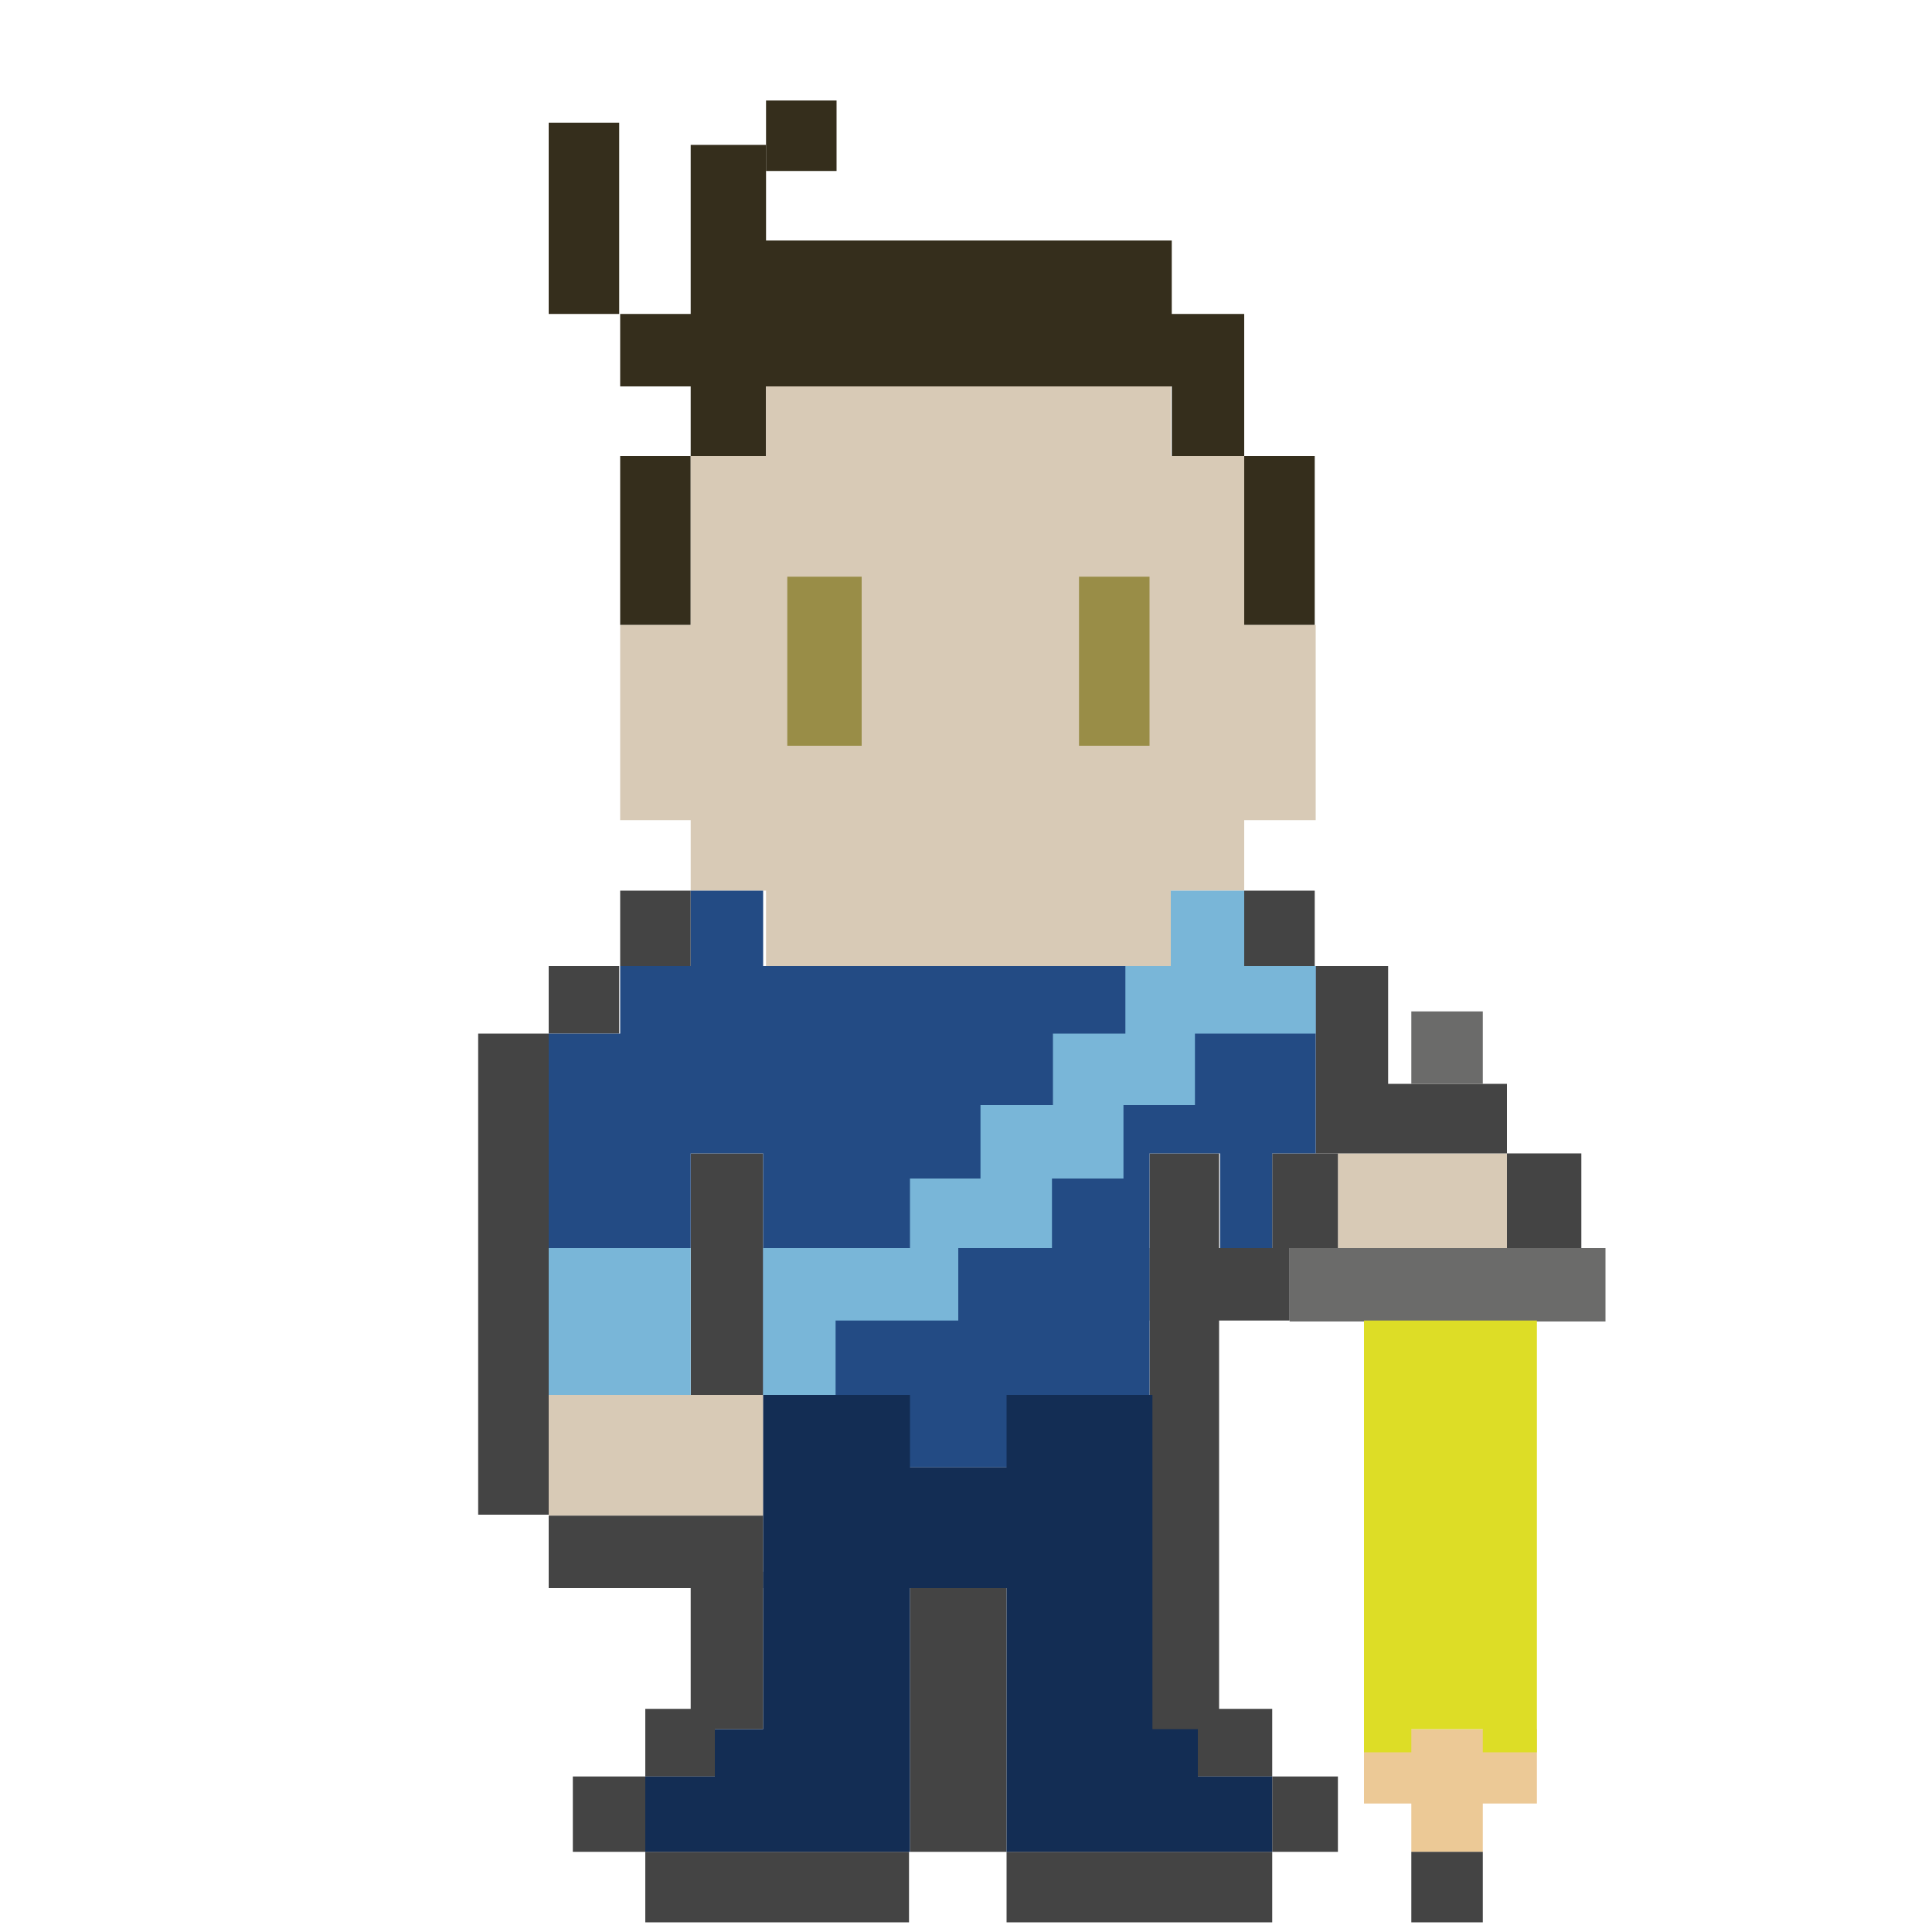
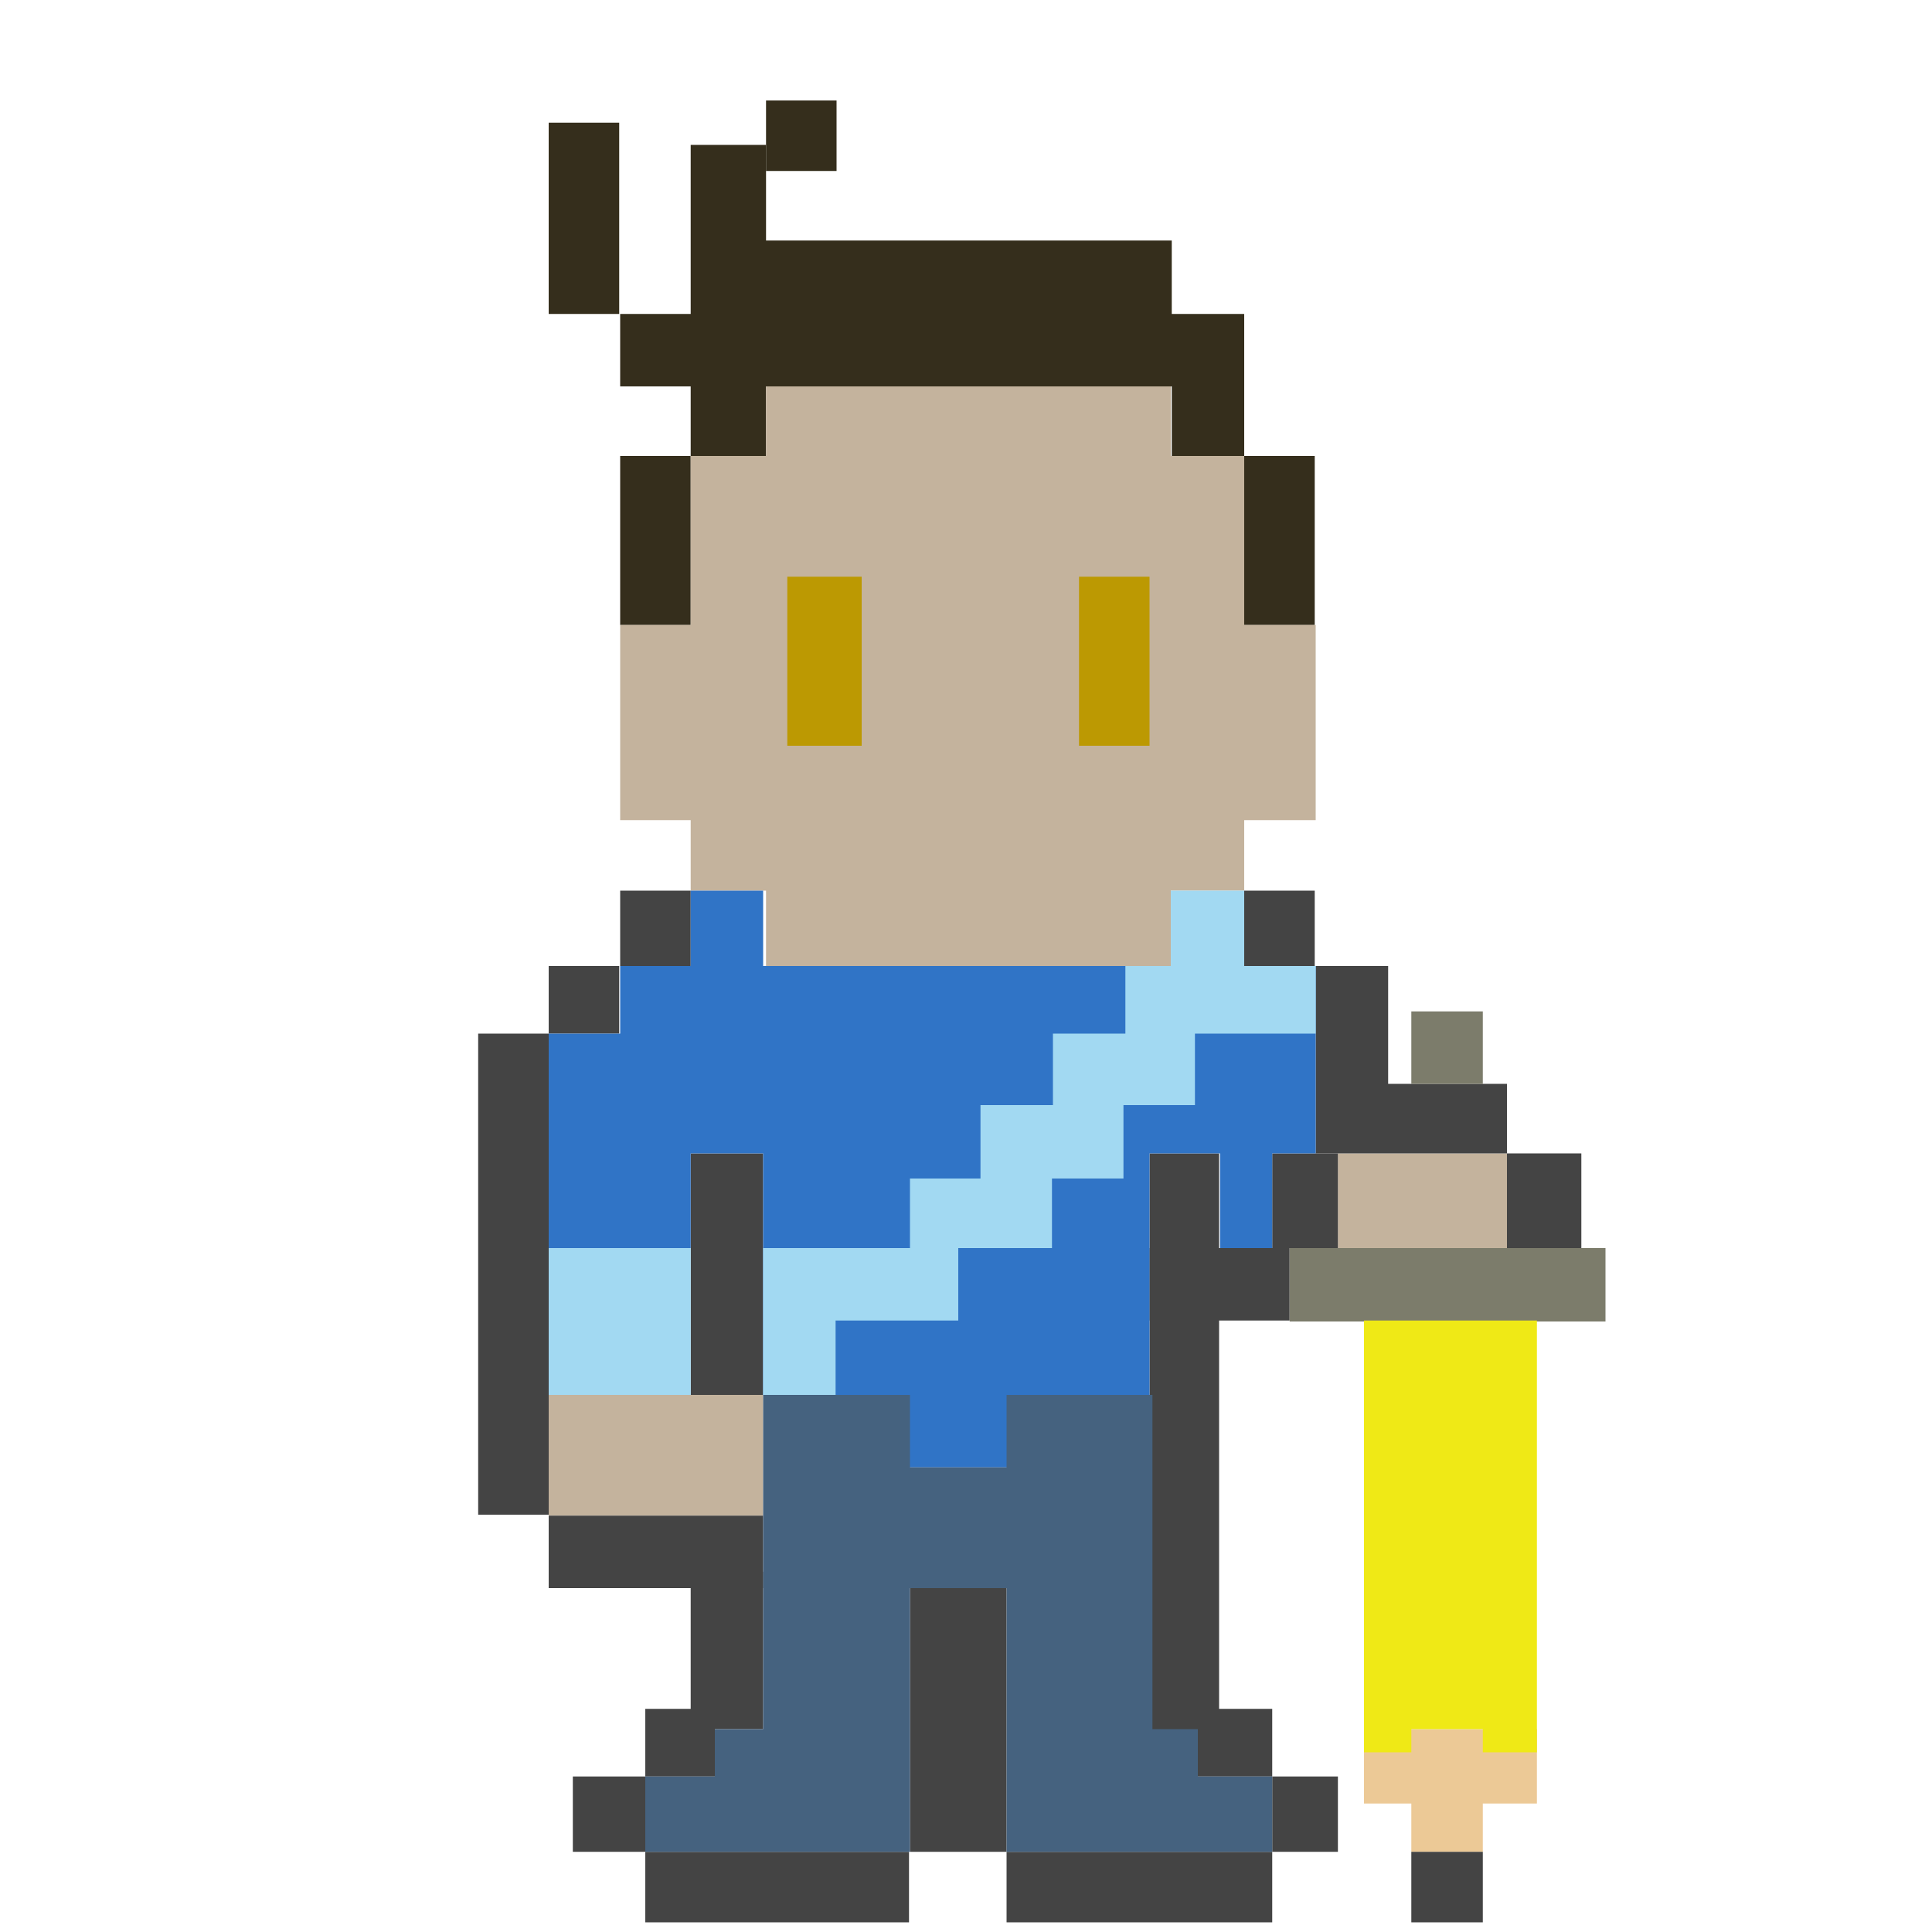
<svg xmlns="http://www.w3.org/2000/svg" version="1.1" width="200" height="200" x="0px" y="0px" viewBox="0 0 200 200" enable-background="new 0 0 200 200" xml:space="preserve">
  <g id="fighter.stand">
    <g>
-       <rect x="56.8" y="12.7" fill="#352E1C" width="7.3" height="19.8" />
-       <rect x="79.3" y="10.4" fill="#352E1C" width="7.3" height="7.3" />
-       <rect x="64.2" y="47.2" fill="#352E1C" width="7.3" height="17.5" />
-       <polygon fill="#352E1C" points="121.3,32.5 121.3,24.9 79.3,24.9 79.3,15 71.5,15 71.5,32.5 64.2,32.5 64.2,40 71.5,40 71.5,47.2    79.3,47.2 79.3,40 121.3,40 121.3,47.2 128.8,47.2 128.8,40 128.8,32.5   " />
-       <rect x="128.8" y="47.2" fill="#352E1C" width="7.3" height="17.5" />
+       <g>
+         <rect x="56.8" y="12.7" fill="#352E1C" width="7.3" height="19.8" />
+         <rect x="79.3" y="10.4" fill="#352E1C" width="7.3" height="7.3" />
+         <rect x="64.2" y="47.2" fill="#352E1C" width="7.3" height="17.5" />
+         <polygon fill="#352E1C" points="121.3,32.5 121.3,24.9 79.3,24.9 79.3,15 71.5,15 71.5,32.5 64.2,32.5 64.2,40 71.5,40     71.5,47.2 79.3,47.2 79.3,40 121.3,40 121.3,47.2 128.8,47.2 128.8,40 128.8,32.5    " />
+         <rect x="128.8" y="47.2" fill="#352E1C" width="7.3" height="17.5" />
+       </g>
+       <g>
+         <polygon fill="#C4B39D" points="128.8,64.7 128.8,47.2 121.2,47.2 121.2,40 79.3,40 79.3,47.2 71.5,47.2 71.5,64.7 64.2,64.7     64.2,84.9 71.5,84.9 71.5,92.2 79.3,92.2 79.3,100 121.2,100 121.2,92.2 128.8,92.2 128.8,84.9 136.2,84.9 136.2,64.7    " />
+         <rect x="138.5" y="119.4" fill="#C4B39D" width="17.5" height="9.8" />
+         <rect x="56.8" y="144.4" fill="#C4B39D" width="22.2" height="12.5" />
+       </g>
+       <g>
+         <rect x="111.7" y="59.7" fill="#BC9902" width="7.3" height="17.5" />
+         <rect x="81.5" y="59.7" fill="#BC9902" width="7.7" height="17.5" />
+       </g>
+       <g>
+         <rect x="128.8" y="92.2" fill="#444444" width="7.3" height="7.8" />
+         <polygon fill="#444444" points="143.7,112.2 143.7,100 136.2,100 136.2,119.4 140.8,119.4 143.7,119.4 156,119.4 156,112.2     " />
+         <rect x="156" y="119.4" fill="#444444" width="7.7" height="9.8" />
+         <rect x="131.7" y="119.4" fill="#444444" width="6.8" height="9.8" />
+         <rect x="119" y="129.2" fill="#444444" width="14.5" height="7.5" />
+         <rect x="119" y="119.4" fill="#444444" width="7.2" height="59.7" />
+         <rect x="124" y="176.9" fill="#444444" width="7.7" height="7" />
+         <rect x="131.7" y="183.9" fill="#444444" width="6.8" height="7.8" />
+         <rect x="104.2" y="191.7" fill="#444444" width="27.5" height="7.3" />
+         <rect x="94.2" y="164.4" fill="#444444" width="10" height="27.3" />
+         <rect x="66.8" y="191.7" fill="#444444" width="27.3" height="7.3" />
+         <rect x="64.2" y="92.2" fill="#444444" width="7.3" height="7.8" />
+         <rect x="56.8" y="100" fill="#444444" width="7.3" height="7" />
+         <rect x="49.5" y="107" fill="#444444" width="7.3" height="49.8" />
+         <rect x="71.5" y="119.4" fill="#444444" width="7.5" height="25" />
+         <rect x="56.8" y="156.9" fill="#444444" width="22.2" height="7.5" />
+         <rect x="71.5" y="162.7" fill="#444444" width="7.5" height="16.3" />
+         <rect x="66.8" y="176.9" fill="#444444" width="7.2" height="7" />
+         <rect x="59.3" y="183.9" fill="#444444" width="7.5" height="7.8" />
+       </g>
+       <polygon fill="#3074C6" points="79,100 79,92.2 71.5,92.2 71.5,100 64.2,100 64.2,107 56.8,107 56.8,129.2 71.5,129.2 71.5,119.4    79,119.4 79,144.4 89.2,144.4 89.2,151.9 109,151.9 109,144.4 119,144.4 119,119.4 126.3,119.4 126.3,129.2 131.7,129.2    131.7,119.4 136.2,119.4 136.2,100   " />
+       <g>
+         <polygon fill="#A2D9F2" points="128.8,100 128.8,92.2 121.2,92.2 121.2,100 116.5,100 116.5,107 109,107 109,114.4 101.5,114.4     101.5,122 94.2,122 94.2,129.2 79,129.2 79,136.7 79,144.4 86.5,144.4 86.5,136.7 99.2,136.7 99.2,129.2 108.9,129.2 108.9,122     116.3,122 116.3,114.4 123.7,114.4 123.7,107 128.8,107 136.2,107 136.2,100    " />
+         <rect x="56.8" y="129.2" fill="#A2D9F2" width="14.7" height="15.2" />
+       </g>
+       <g>
+         <rect x="146.1" y="104.7" fill="#7C7C6B" width="7.4" height="7.5" />
+         <rect x="133.5" y="129.2" fill="#7C7C6B" width="32.7" height="7.6" />
+       </g>
+       <polygon fill="#ECC996" points="141.2,179 141.2,186.7 146.1,186.7 146.1,191.7 153.5,191.7 153.5,186.7 159.1,186.7 159.1,179    " />
+       <polygon fill="#45627F" points="124,183.9 124,179 119.3,179 119.3,144.4 104.2,144.4 104.2,151.9 94.2,151.9 94.2,144.4    79,144.4 79,179 74,179 74,183.9 66.8,183.9 66.8,191.7 74,191.7 79,191.7 81.2,191.7 94.2,191.7 94.2,164.4 104.2,164.4    104.2,191.7 119,191.7 119.3,191.7 121.5,191.7 124,191.7 131.7,191.7 131.7,183.9   " />
+       <polygon fill="#EFE916" points="141.2,136.7 141.2,179 141.2,181.4 146.1,181.4 146.1,179 153.5,179 153.5,181.4 159.1,181.4    159.1,179 159.1,136.7   " />
+       <rect x="146.1" y="191.7" fill="#444444" width="7.4" height="7.3" />
    </g>
-     <g>
-       <polygon fill="#D8CAB6" points="128.8,64.7 128.8,47.2 121.2,47.2 121.2,40 79.3,40 79.3,47.2 71.5,47.2 71.5,64.7 64.2,64.7    64.2,84.9 71.5,84.9 71.5,92.2 79.3,92.2 79.3,100 121.2,100 121.2,92.2 128.8,92.2 128.8,84.9 136.2,84.9 136.2,64.7   " />
-       <rect x="138.5" y="119.4" fill="#D8CAB6" width="17.5" height="9.8" />
-       <rect x="56.8" y="144.4" fill="#D8CAB6" width="22.2" height="12.5" />
-     </g>
-     <g>
-       <rect x="111.7" y="59.7" fill="#998D47" width="7.3" height="17.5" />
-       <rect x="81.5" y="59.7" fill="#998D47" width="7.7" height="17.5" />
-     </g>
-     <g>
-       <rect x="128.8" y="92.2" fill="#444444" width="7.3" height="7.8" />
-       <polygon fill="#444444" points="143.7,112.2 143.7,100 136.2,100 136.2,119.4 140.8,119.4 143.7,119.4 156,119.4 156,112.2   " />
-       <rect x="156" y="119.4" fill="#444444" width="7.7" height="9.8" />
-       <rect x="131.7" y="119.4" fill="#444444" width="6.8" height="9.8" />
-       <rect x="119" y="129.2" fill="#444444" width="14.5" height="7.5" />
-       <rect x="119" y="119.4" fill="#444444" width="7.2" height="59.7" />
-       <rect x="124" y="176.9" fill="#444444" width="7.7" height="7" />
-       <rect x="131.7" y="183.9" fill="#444444" width="6.8" height="7.8" />
-       <rect x="104.2" y="191.7" fill="#444444" width="27.5" height="7.3" />
-       <rect x="94.2" y="164.4" fill="#444444" width="10" height="27.3" />
-       <rect x="66.8" y="191.7" fill="#444444" width="27.3" height="7.3" />
-       <rect x="64.2" y="92.2" fill="#444444" width="7.3" height="7.8" />
-       <rect x="56.8" y="100" fill="#444444" width="7.3" height="7" />
-       <rect x="49.5" y="107" fill="#444444" width="7.3" height="49.8" />
-       <rect x="71.5" y="119.4" fill="#444444" width="7.5" height="25" />
-       <rect x="56.8" y="156.9" fill="#444444" width="22.2" height="7.5" />
-       <rect x="71.5" y="162.7" fill="#444444" width="7.5" height="16.3" />
-       <rect x="66.8" y="176.9" fill="#444444" width="7.2" height="7" />
-       <rect x="59.3" y="183.9" fill="#444444" width="7.5" height="7.8" />
-     </g>
-     <polygon fill="#234B84" points="79,100 79,92.2 71.5,92.2 71.5,100 64.2,100 64.2,107 56.8,107 56.8,129.2 71.5,129.2 71.5,119.4   79,119.4 79,144.4 89.2,144.4 89.2,151.9 109,151.9 109,144.4 119,144.4 119,119.4 126.3,119.4 126.3,129.2 131.7,129.2   131.7,119.4 136.2,119.4 136.2,100  " />
-     <g>
-       <polygon fill="#79B6D8" points="128.8,100 128.8,92.2 121.2,92.2 121.2,100 116.5,100 116.5,107 109,107 109,114.4 101.5,114.4    101.5,122 94.2,122 94.2,129.2 79,129.2 79,136.7 79,144.4 86.5,144.4 86.5,136.7 99.2,136.7 99.2,129.2 108.9,129.2 108.9,122    116.3,122 116.3,114.4 123.7,114.4 123.7,107 128.8,107 136.2,107 136.2,100   " />
-       <rect x="56.8" y="129.2" fill="#79B6D8" width="14.7" height="15.2" />
-     </g>
-     <g>
-       <rect x="146.1" y="104.7" fill="#6B6B6A" width="7.4" height="7.5" />
-       <rect x="133.5" y="129.2" fill="#6B6B6A" width="32.7" height="7.6" />
-     </g>
-     <polygon fill="#ECC996" points="141.2,179 141.2,186.7 146.1,186.7 146.1,191.7 153.5,191.7 153.5,186.7 159.1,186.7 159.1,179   " />
-     <polygon fill="#132D54" points="124,183.9 124,179 119.3,179 119.3,144.4 104.2,144.4 104.2,151.9 94.2,151.9 94.2,144.4 79,144.4   79,179 74,179 74,183.9 66.8,183.9 66.8,191.7 74,191.7 79,191.7 81.2,191.7 94.2,191.7 94.2,164.4 104.2,164.4 104.2,191.7   119,191.7 119.3,191.7 121.5,191.7 124,191.7 131.7,191.7 131.7,183.9  " />
-     <polygon fill="#DDDD26" points="141.2,136.7 141.2,179 141.2,181.4 146.1,181.4 146.1,179 153.5,179 153.5,181.4 159.1,181.4   159.1,179 159.1,136.7  " />
-     <rect x="146.1" y="191.7" fill="#444444" width="7.4" height="7.3" />
  </g>
</svg>
